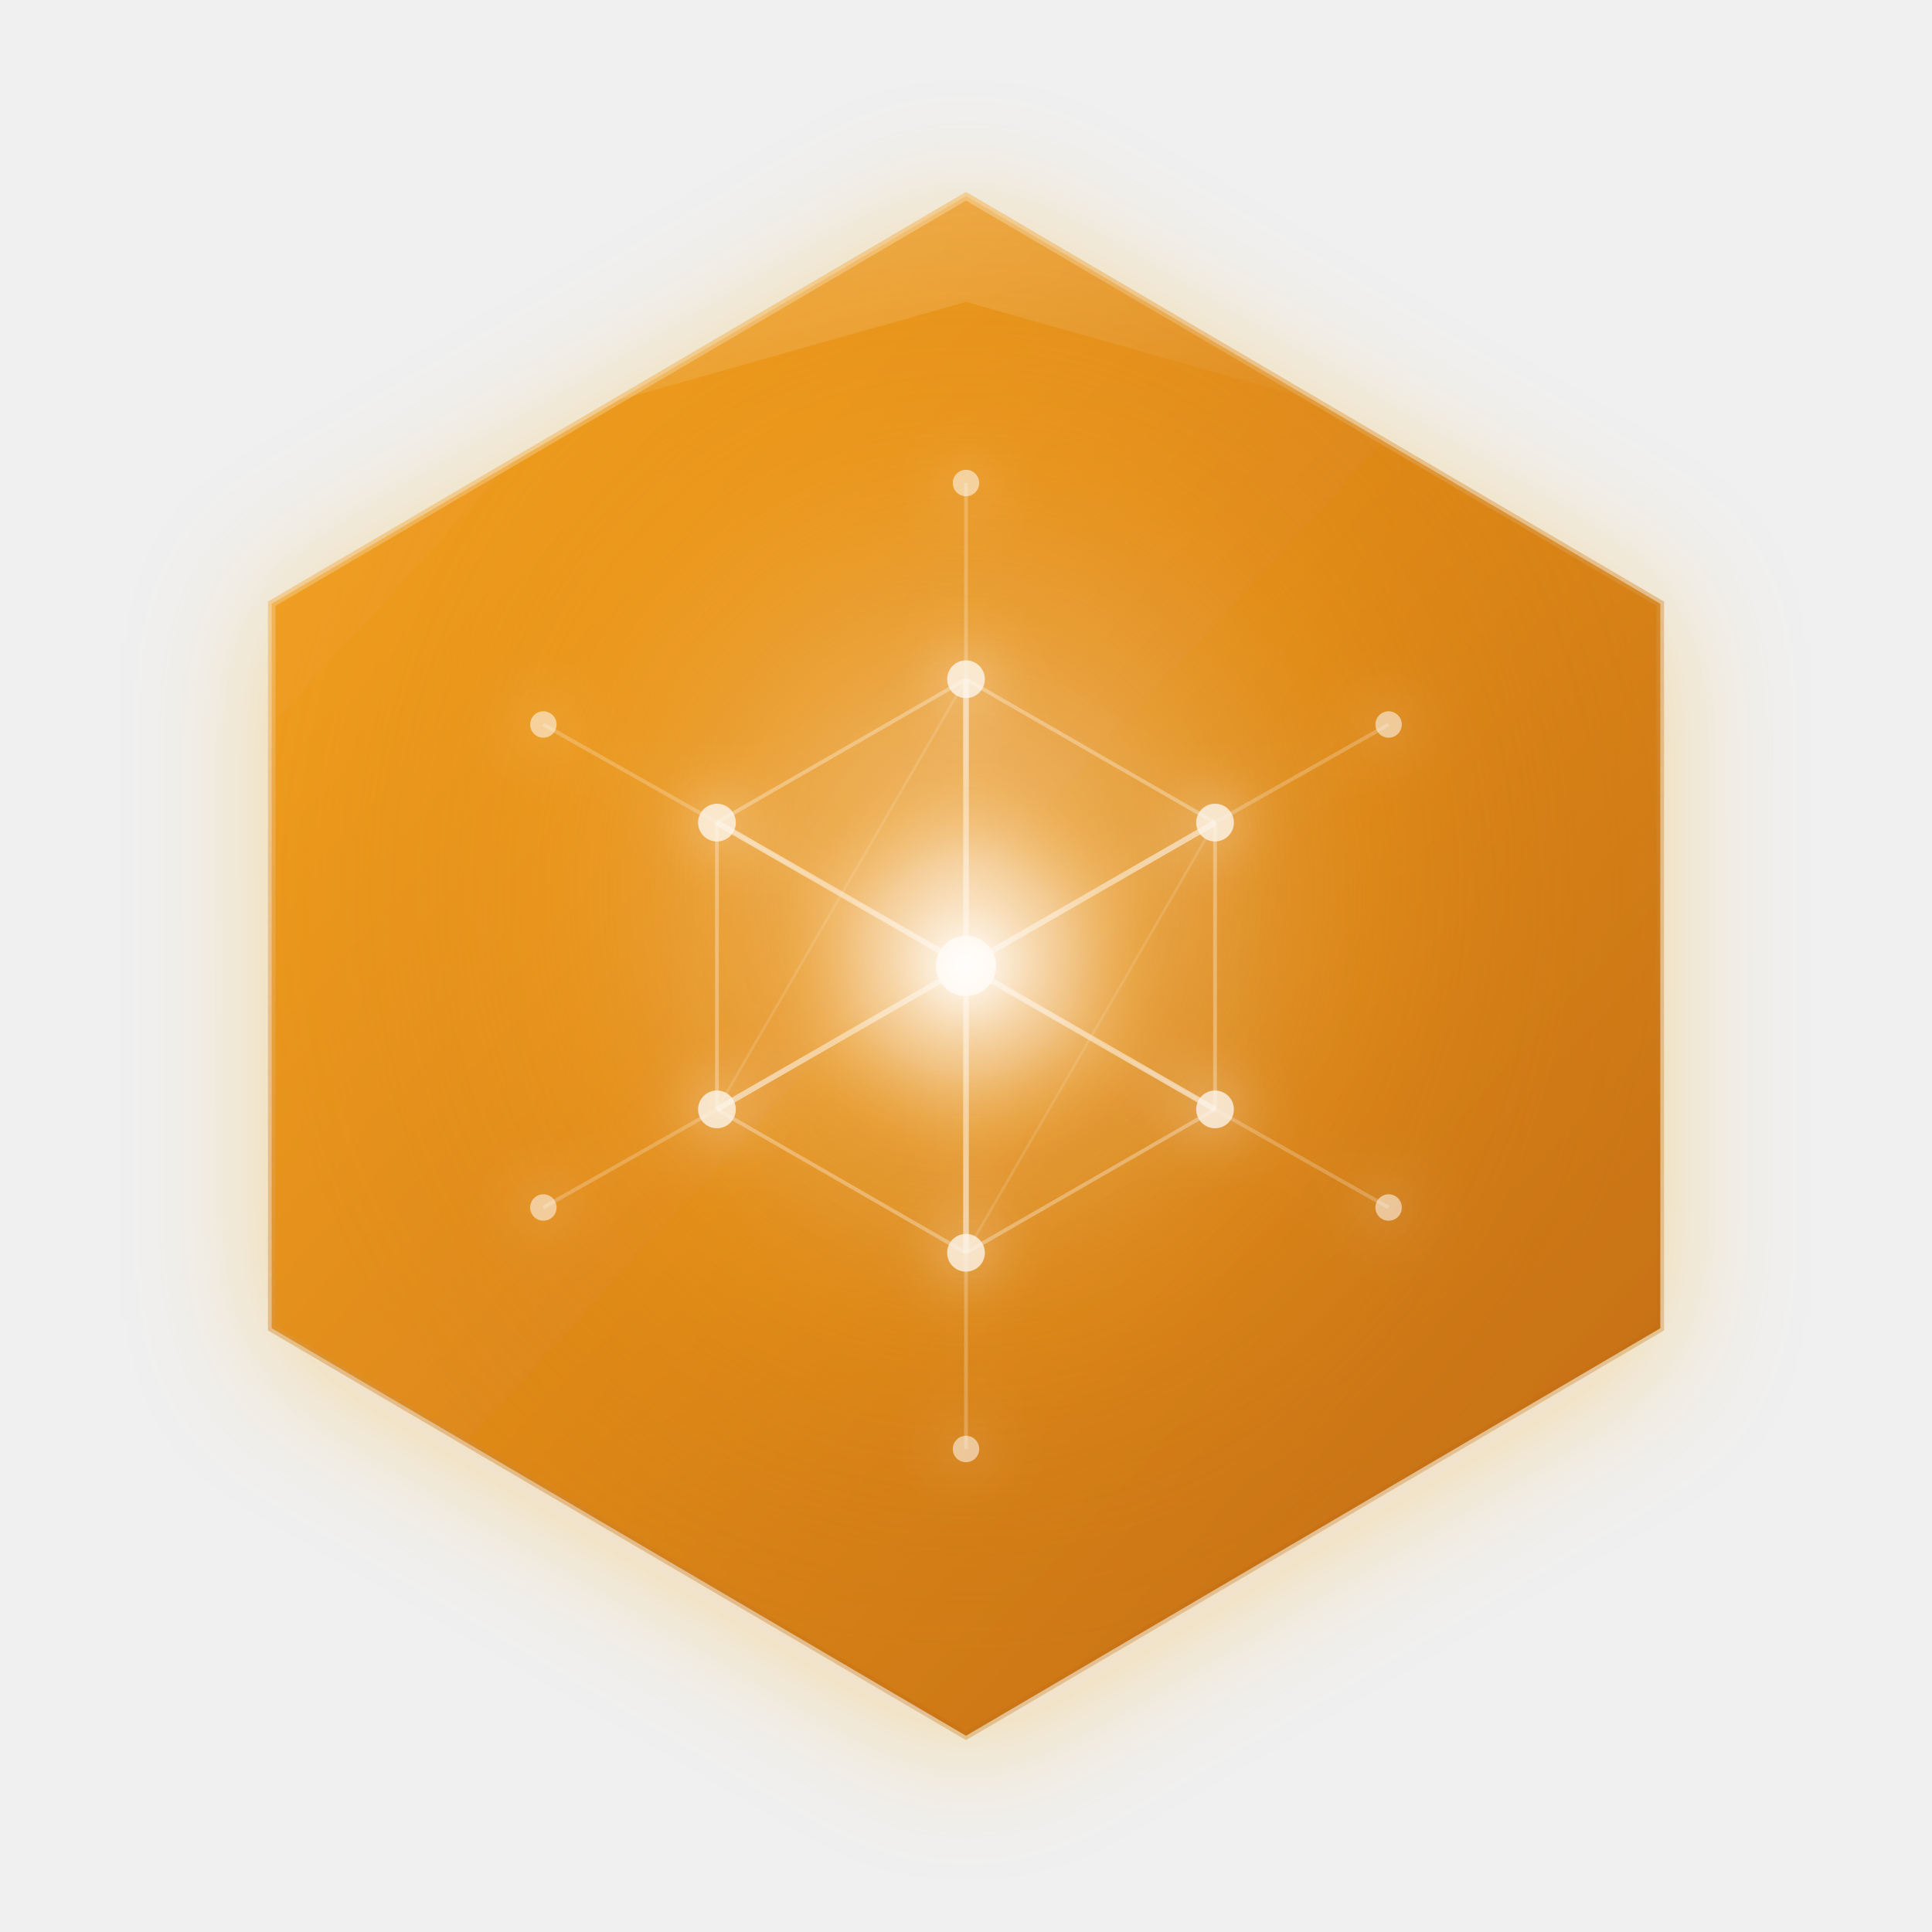
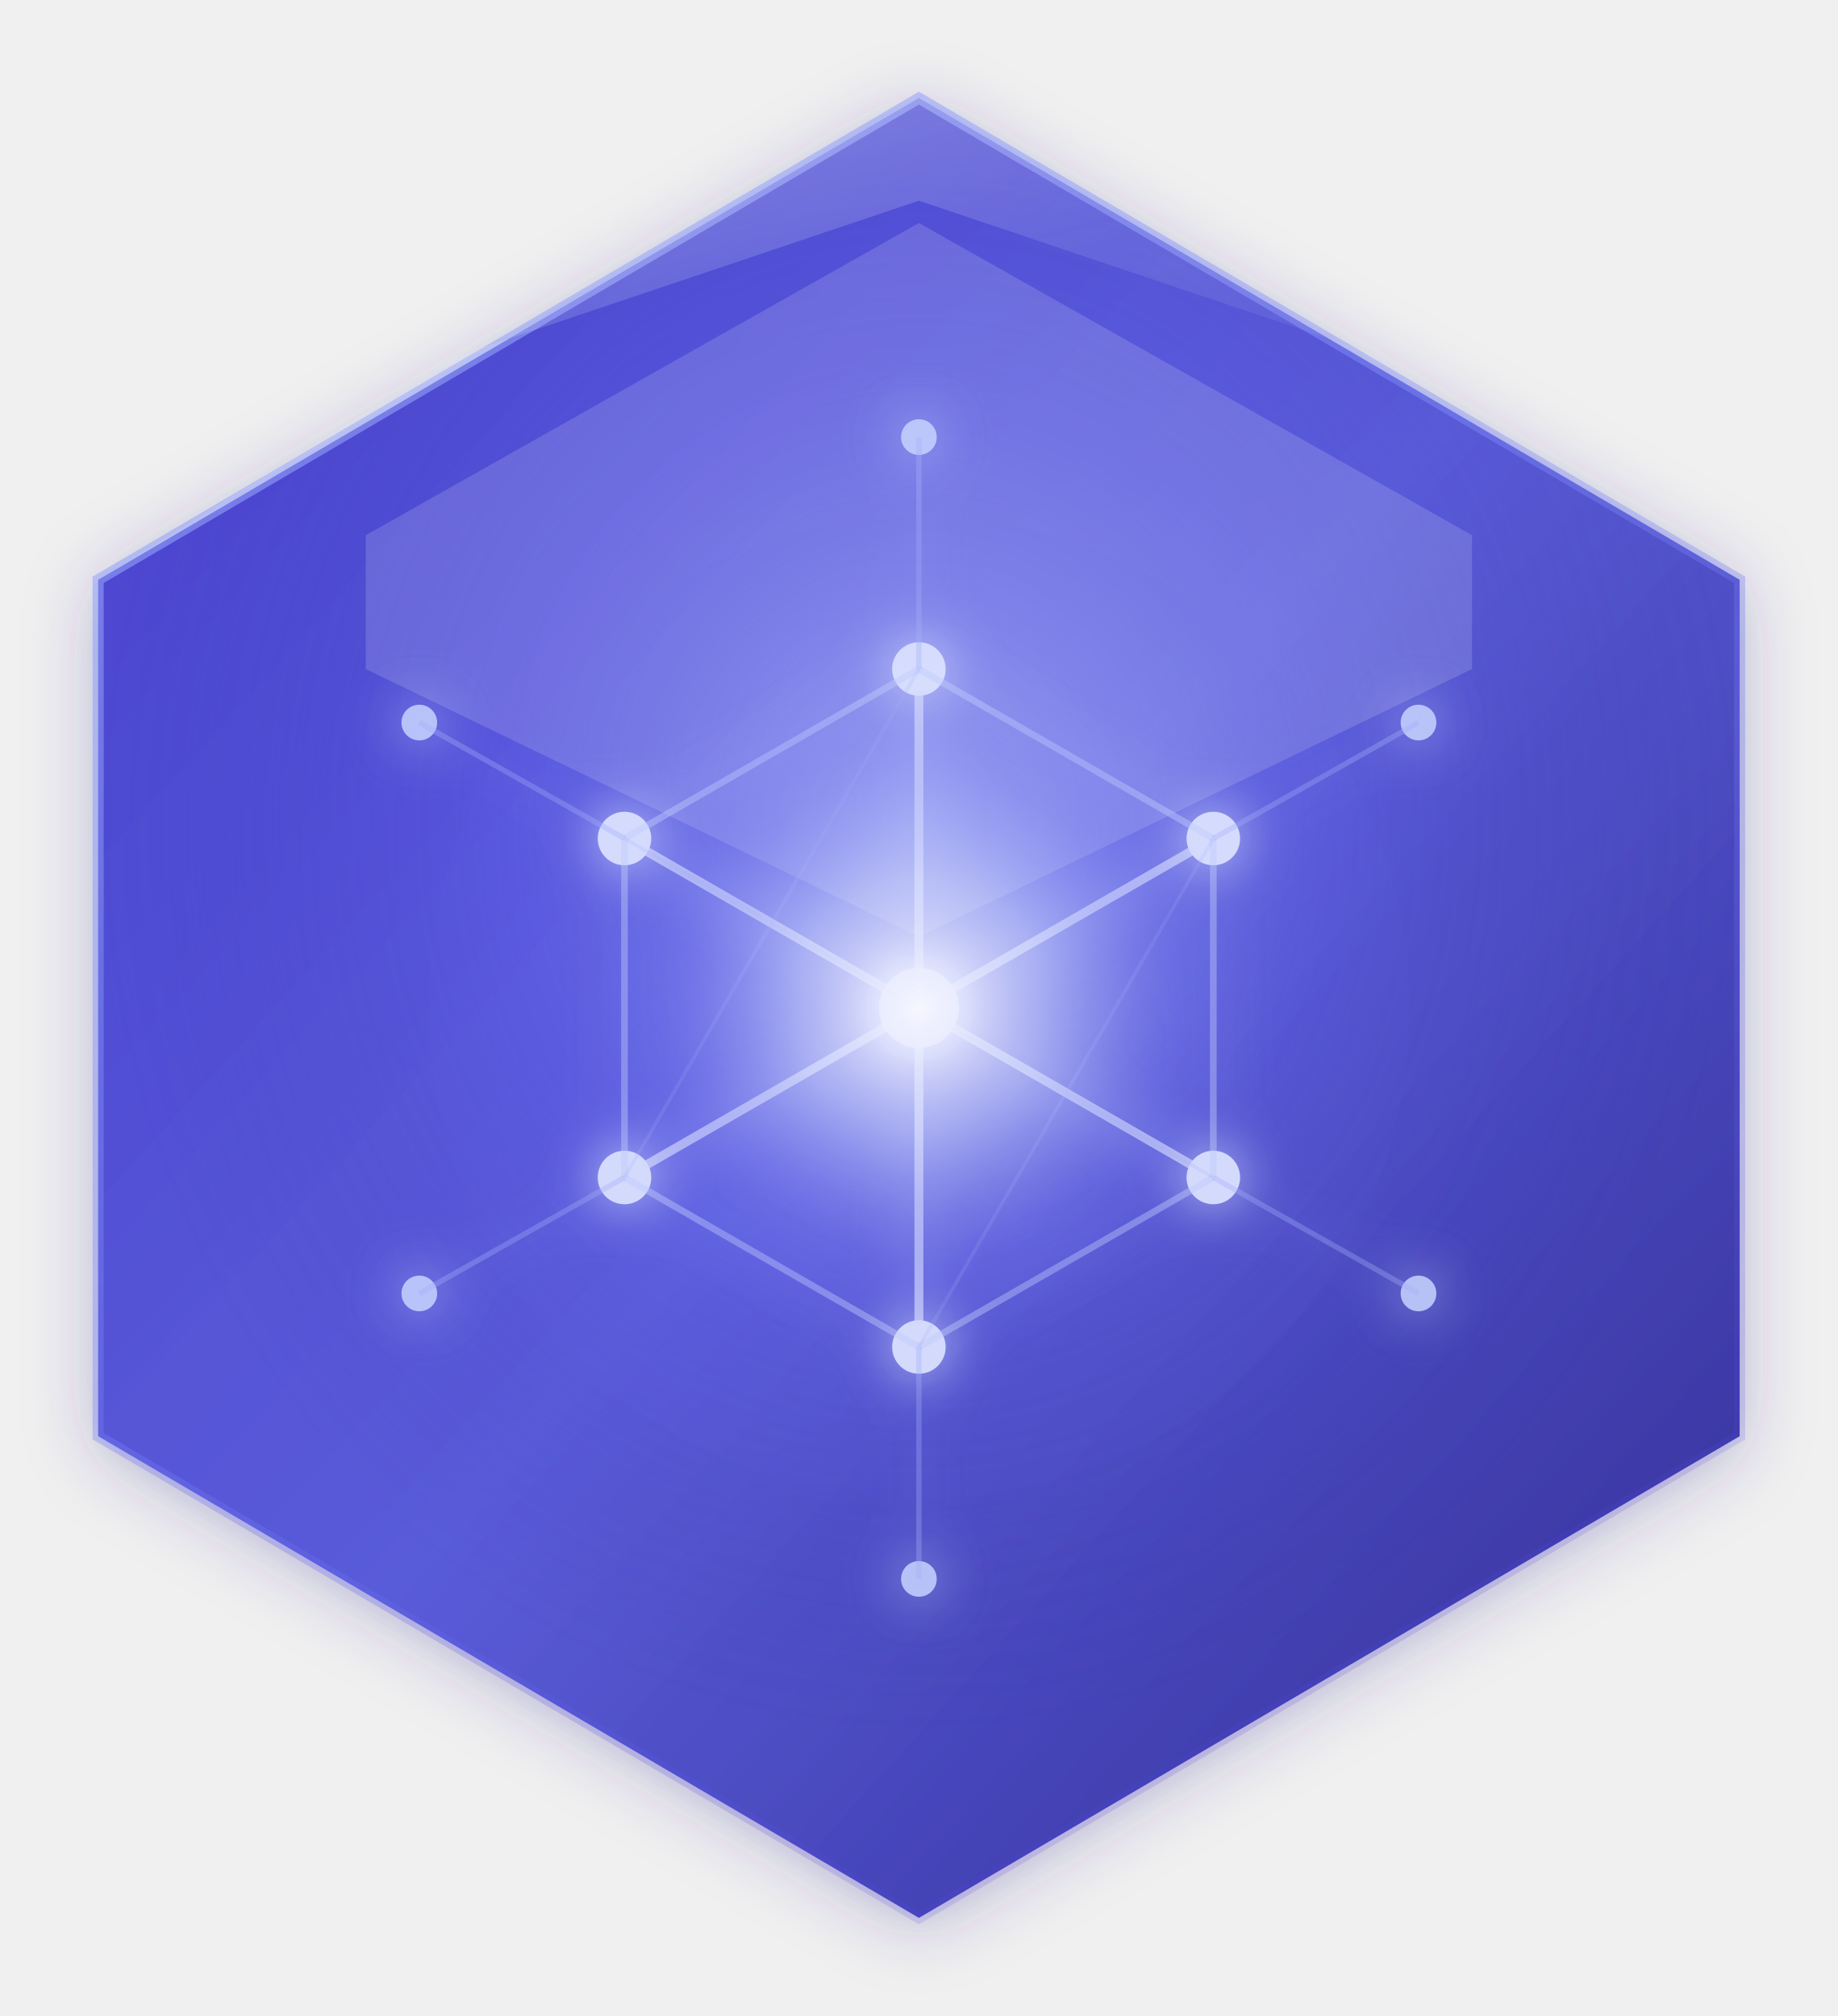
- <svg xmlns="http://www.w3.org/2000/svg" viewBox="0 0 512 512" fill="none">
+ <svg xmlns="http://www.w3.org/2000/svg" viewBox="50 30 412 452" fill="none">
  <defs>
-     <linearGradient id="amber" x1="0" y1="0" x2="1" y2="1">
-       <stop offset="0%" stop-color="#f6a623" />
-       <stop offset="45%" stop-color="#e08b1a" />
-       <stop offset="100%" stop-color="#c06a10" />
+     <linearGradient id="primary" x1="0" y1="0" x2="1" y2="1">
+       <stop offset="0%" stop-color="#4F46E5" />
+       <stop offset="50%" stop-color="#6366F1" />
+       <stop offset="100%" stop-color="#3730A3" />
    </linearGradient>
-     <radialGradient id="innerGlow" cx="0.5" cy="0.45" r="0.5">
-       <stop offset="0%" stop-color="#fff8e8" stop-opacity="0.5" />
-       <stop offset="60%" stop-color="#f6a623" stop-opacity="0.15" />
-       <stop offset="100%" stop-color="#c06a10" stop-opacity="0" />
+     <radialGradient id="innerGlow" cx="0.5" cy="0.4" r="0.5">
+       <stop offset="0%" stop-color="#A5B4FC" stop-opacity="0.6" />
+       <stop offset="50%" stop-color="#6366F1" stop-opacity="0.25" />
+       <stop offset="100%" stop-color="#3730A3" stop-opacity="0" />
    </radialGradient>
-     <radialGradient id="coreLight" cx="0.5" cy="0.5" r="0.35">
-       <stop offset="0%" stop-color="#ffffff" stop-opacity="0.9" />
-       <stop offset="50%" stop-color="#ffecd2" stop-opacity="0.4" />
-       <stop offset="100%" stop-color="#f6a623" stop-opacity="0" />
+     <radialGradient id="coreLight" cx="0.5" cy="0.5" r="0.4">
+       <stop offset="0%" stop-color="#FFFFFF" stop-opacity="0.95" />
+       <stop offset="40%" stop-color="#E0E7FF" stop-opacity="0.5" />
+       <stop offset="100%" stop-color="#6366F1" stop-opacity="0" />
    </radialGradient>
-     <linearGradient id="glass" x1="0.3" y1="0" x2="0.7" y2="0.6">
-       <stop offset="0%" stop-color="#ffffff" stop-opacity="0.35" />
-       <stop offset="100%" stop-color="#ffffff" stop-opacity="0" />
+     <linearGradient id="glass" x1="0.2" y1="0" x2="0.8" y2="0.7">
+       <stop offset="0%" stop-color="#FFFFFF" stop-opacity="0.5" />
+       <stop offset="50%" stop-color="#E0E7FF" stop-opacity="0.2" />
+       <stop offset="100%" stop-color="#FFFFFF" stop-opacity="0" />
    </linearGradient>
    <linearGradient id="edgeHL" x1="0" y1="0" x2="0.5" y2="1">
-       <stop offset="0%" stop-color="#ffd78a" stop-opacity="0.8" />
-       <stop offset="100%" stop-color="#c06a10" stop-opacity="0.3" />
+       <stop offset="0%" stop-color="#A5B4FC" stop-opacity="0.9" />
+       <stop offset="50%" stop-color="#818CF8" stop-opacity="0.5" />
+       <stop offset="100%" stop-color="#4F46E5" stop-opacity="0.2" />
    </linearGradient>
-     <filter id="shadow" x="-20%" y="-20%" width="140%" height="140%">
-       <feDropShadow dx="0" dy="4" stdDeviation="18" flood-color="#f6a623" flood-opacity="0.35" />
+     <filter id="shadow" x="-30%" y="-30%" width="160%" height="160%">
+       <feDropShadow dx="0" dy="6" stdDeviation="20" flood-color="#4F46E5" flood-opacity="0.4" />
+       <feDropShadow dx="0" dy="2" stdDeviation="8" flood-color="#3730A3" flood-opacity="0.3" />
    </filter>
    <filter id="softGlow" x="-50%" y="-50%" width="200%" height="200%">
-       <feGaussianBlur stdDeviation="8" result="blur" />
+       <feGaussianBlur stdDeviation="6" result="blur" />
      <feMerge>
        <feMergeNode in="blur" />
        <feMergeNode in="SourceGraphic" />
      </feMerge>
    </filter>
+     <filter id="innerShadow">
+       <feGaussianBlur in="SourceAlpha" stdDeviation="3" />
+       <feOffset dx="0" dy="2" result="offsetblur" />
+       <feComponentTransfer>
+         <feFuncA type="linear" slope="0.3" />
+       </feComponentTransfer>
+       <feMerge>
+         <feMergeNode />
+         <feMergeNode in="SourceGraphic" />
+       </feMerge>
+     </filter>
  </defs>
-   <polygon points="256,52 440,160 440,352 256,460 72,352 72,160" fill="url(#amber)" filter="url(#shadow)" stroke="url(#edgeHL)" stroke-width="2" />
+   <polygon points="256,52 440,160 440,352 256,460 72,352 72,160" fill="url(#primary)" filter="url(#shadow)" />
+   <polygon points="256,52 440,160 440,352 256,460 72,352 72,160" fill="black" opacity="0.1" filter="url(#innerShadow)" />
  <polygon points="256,52 440,160 440,352 256,460 72,352 72,160" fill="url(#innerGlow)" />
-   <polygon points="256,52 440,160 348,106 256,80 164,106 72,160" fill="url(#glass)" opacity="0.6" />
-   <g filter="url(#softGlow)" opacity="0.9">
-     <circle cx="256" cy="256" r="8" fill="#ffffff" />
-     <circle cx="256" cy="180" r="5" fill="#ffffffcc" />
-     <circle cx="322" cy="218" r="5" fill="#ffffffcc" />
-     <circle cx="322" cy="294" r="5" fill="#ffffffcc" />
-     <circle cx="256" cy="332" r="5" fill="#ffffffcc" />
-     <circle cx="190" cy="294" r="5" fill="#ffffffcc" />
-     <circle cx="190" cy="218" r="5" fill="#ffffffcc" />
-     <circle cx="256" cy="128" r="3.5" fill="#ffffff99" />
-     <circle cx="368" cy="192" r="3.5" fill="#ffffff99" />
-     <circle cx="368" cy="320" r="3.5" fill="#ffffff99" />
-     <circle cx="256" cy="384" r="3.5" fill="#ffffff99" />
-     <circle cx="144" cy="320" r="3.5" fill="#ffffff99" />
-     <circle cx="144" cy="192" r="3.5" fill="#ffffff99" />
-     <line x1="256" y1="256" x2="256" y2="180" stroke="#ffffff" stroke-width="1.5" opacity="0.6" />
-     <line x1="256" y1="256" x2="322" y2="218" stroke="#ffffff" stroke-width="1.5" opacity="0.6" />
-     <line x1="256" y1="256" x2="322" y2="294" stroke="#ffffff" stroke-width="1.5" opacity="0.6" />
-     <line x1="256" y1="256" x2="256" y2="332" stroke="#ffffff" stroke-width="1.5" opacity="0.6" />
-     <line x1="256" y1="256" x2="190" y2="294" stroke="#ffffff" stroke-width="1.5" opacity="0.6" />
-     <line x1="256" y1="256" x2="190" y2="218" stroke="#ffffff" stroke-width="1.5" opacity="0.6" />
-     <line x1="256" y1="180" x2="322" y2="218" stroke="#ffffff" stroke-width="1" opacity="0.35" />
-     <line x1="322" y1="218" x2="322" y2="294" stroke="#ffffff" stroke-width="1" opacity="0.35" />
-     <line x1="322" y1="294" x2="256" y2="332" stroke="#ffffff" stroke-width="1" opacity="0.35" />
-     <line x1="256" y1="332" x2="190" y2="294" stroke="#ffffff" stroke-width="1" opacity="0.35" />
-     <line x1="190" y1="294" x2="190" y2="218" stroke="#ffffff" stroke-width="1" opacity="0.35" />
-     <line x1="190" y1="218" x2="256" y2="180" stroke="#ffffff" stroke-width="1" opacity="0.35" />
-     <line x1="256" y1="180" x2="256" y2="128" stroke="#ffffff" stroke-width="1" opacity="0.25" />
-     <line x1="322" y1="218" x2="368" y2="192" stroke="#ffffff" stroke-width="1" opacity="0.25" />
-     <line x1="322" y1="294" x2="368" y2="320" stroke="#ffffff" stroke-width="1" opacity="0.25" />
-     <line x1="256" y1="332" x2="256" y2="384" stroke="#ffffff" stroke-width="1" opacity="0.25" />
-     <line x1="190" y1="294" x2="144" y2="320" stroke="#ffffff" stroke-width="1" opacity="0.25" />
-     <line x1="190" y1="218" x2="144" y2="192" stroke="#ffffff" stroke-width="1" opacity="0.25" />
-     <line x1="256" y1="180" x2="190" y2="294" stroke="#ffffff" stroke-width="0.7" opacity="0.15" />
-     <line x1="322" y1="218" x2="256" y2="332" stroke="#ffffff" stroke-width="0.7" opacity="0.15" />
-     <line x1="322" y1="294" x2="190" y2="218" stroke="#ffffff" stroke-width="0.7" opacity="0.15" />
+   <polygon points="256,52 440,160 440,352 256,460 72,352 72,160" fill="none" stroke="url(#edgeHL)" stroke-width="2.5" opacity="0.8" />
+   <polygon points="256,52 440,160 360,110 256,75 152,110 72,160" fill="url(#glass)" opacity="0.7" />
+   <polygon points="256,80 380,150 380,180 256,240 132,180 132,150" fill="white" opacity="0.15" />
+   <g filter="url(#softGlow)" opacity="0.95">
+     <circle cx="256" cy="256" r="9" fill="#FFFFFF" opacity="1" />
+     <circle cx="256" cy="256" r="12" fill="#A5B4FC" opacity="0.4" />
+     <circle cx="256" cy="180" r="6" fill="#E0E7FF" />
+     <circle cx="322" cy="218" r="6" fill="#E0E7FF" />
+     <circle cx="322" cy="294" r="6" fill="#E0E7FF" />
+     <circle cx="256" cy="332" r="6" fill="#E0E7FF" />
+     <circle cx="190" cy="294" r="6" fill="#E0E7FF" />
+     <circle cx="190" cy="218" r="6" fill="#E0E7FF" />
+     <circle cx="256" cy="128" r="4" fill="#C7D2FE" opacity="0.9" />
+     <circle cx="368" cy="192" r="4" fill="#C7D2FE" opacity="0.9" />
+     <circle cx="368" cy="320" r="4" fill="#C7D2FE" opacity="0.9" />
+     <circle cx="256" cy="384" r="4" fill="#C7D2FE" opacity="0.9" />
+     <circle cx="144" cy="320" r="4" fill="#C7D2FE" opacity="0.9" />
+     <circle cx="144" cy="192" r="4" fill="#C7D2FE" opacity="0.9" />
+     <line x1="256" y1="256" x2="256" y2="180" stroke="#E0E7FF" stroke-width="2" opacity="0.7" />
+     <line x1="256" y1="256" x2="322" y2="218" stroke="#E0E7FF" stroke-width="2" opacity="0.7" />
+     <line x1="256" y1="256" x2="322" y2="294" stroke="#E0E7FF" stroke-width="2" opacity="0.7" />
+     <line x1="256" y1="256" x2="256" y2="332" stroke="#E0E7FF" stroke-width="2" opacity="0.7" />
+     <line x1="256" y1="256" x2="190" y2="294" stroke="#E0E7FF" stroke-width="2" opacity="0.7" />
+     <line x1="256" y1="256" x2="190" y2="218" stroke="#E0E7FF" stroke-width="2" opacity="0.7" />
+     <line x1="256" y1="180" x2="322" y2="218" stroke="#C7D2FE" stroke-width="1.5" opacity="0.45" />
+     <line x1="322" y1="218" x2="322" y2="294" stroke="#C7D2FE" stroke-width="1.5" opacity="0.45" />
+     <line x1="322" y1="294" x2="256" y2="332" stroke="#C7D2FE" stroke-width="1.5" opacity="0.45" />
+     <line x1="256" y1="332" x2="190" y2="294" stroke="#C7D2FE" stroke-width="1.5" opacity="0.45" />
+     <line x1="190" y1="294" x2="190" y2="218" stroke="#C7D2FE" stroke-width="1.5" opacity="0.45" />
+     <line x1="190" y1="218" x2="256" y2="180" stroke="#C7D2FE" stroke-width="1.5" opacity="0.45" />
+     <line x1="256" y1="180" x2="256" y2="128" stroke="#A5B4FC" stroke-width="1.2" opacity="0.35" />
+     <line x1="322" y1="218" x2="368" y2="192" stroke="#A5B4FC" stroke-width="1.2" opacity="0.35" />
+     <line x1="322" y1="294" x2="368" y2="320" stroke="#A5B4FC" stroke-width="1.2" opacity="0.35" />
+     <line x1="256" y1="332" x2="256" y2="384" stroke="#A5B4FC" stroke-width="1.2" opacity="0.35" />
+     <line x1="190" y1="294" x2="144" y2="320" stroke="#A5B4FC" stroke-width="1.2" opacity="0.35" />
+     <line x1="190" y1="218" x2="144" y2="192" stroke="#A5B4FC" stroke-width="1.2" opacity="0.35" />
+     <line x1="256" y1="180" x2="190" y2="294" stroke="#A5B4FC" stroke-width="0.8" opacity="0.2" />
+     <line x1="322" y1="218" x2="256" y2="332" stroke="#A5B4FC" stroke-width="0.8" opacity="0.2" />
+     <line x1="322" y1="294" x2="190" y2="218" stroke="#A5B4FC" stroke-width="0.8" opacity="0.2" />
  </g>
-   <circle cx="256" cy="256" r="80" fill="url(#coreLight)" />
+   <circle cx="256" cy="256" r="90" fill="url(#coreLight)" />
+   <circle cx="256" cy="256" r="110" fill="#6366F1" opacity="0.05" />
</svg>
